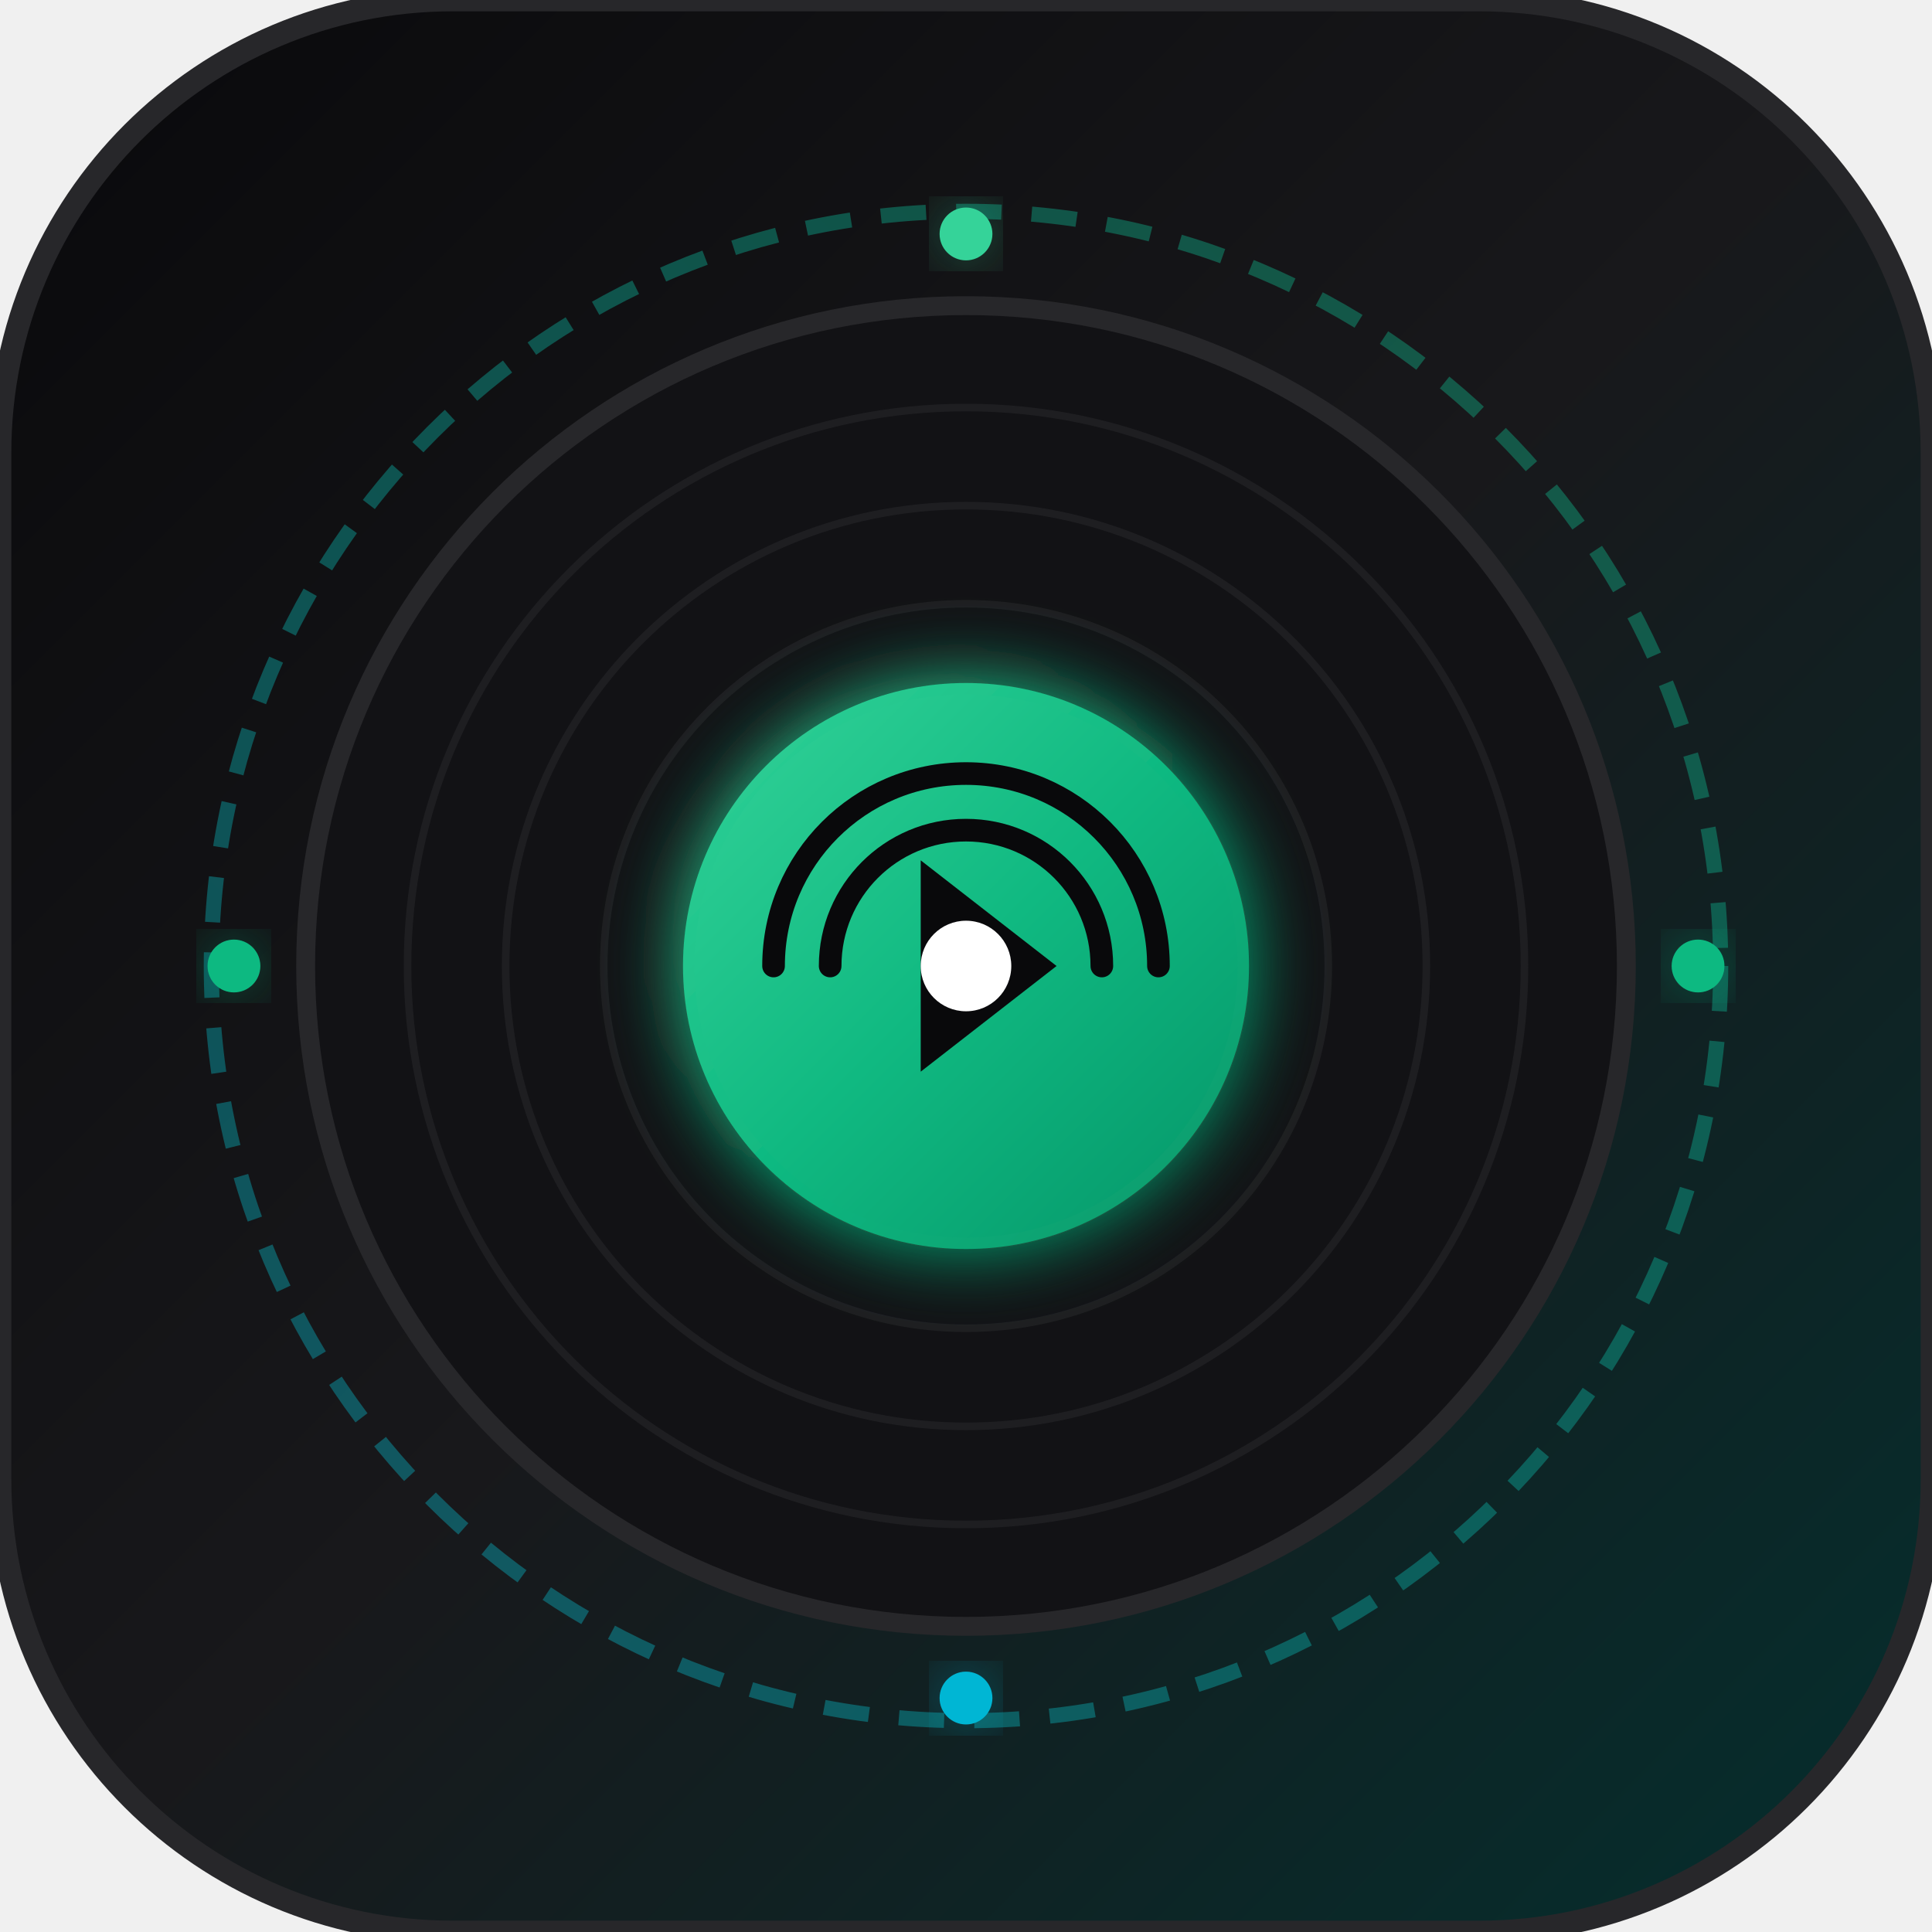
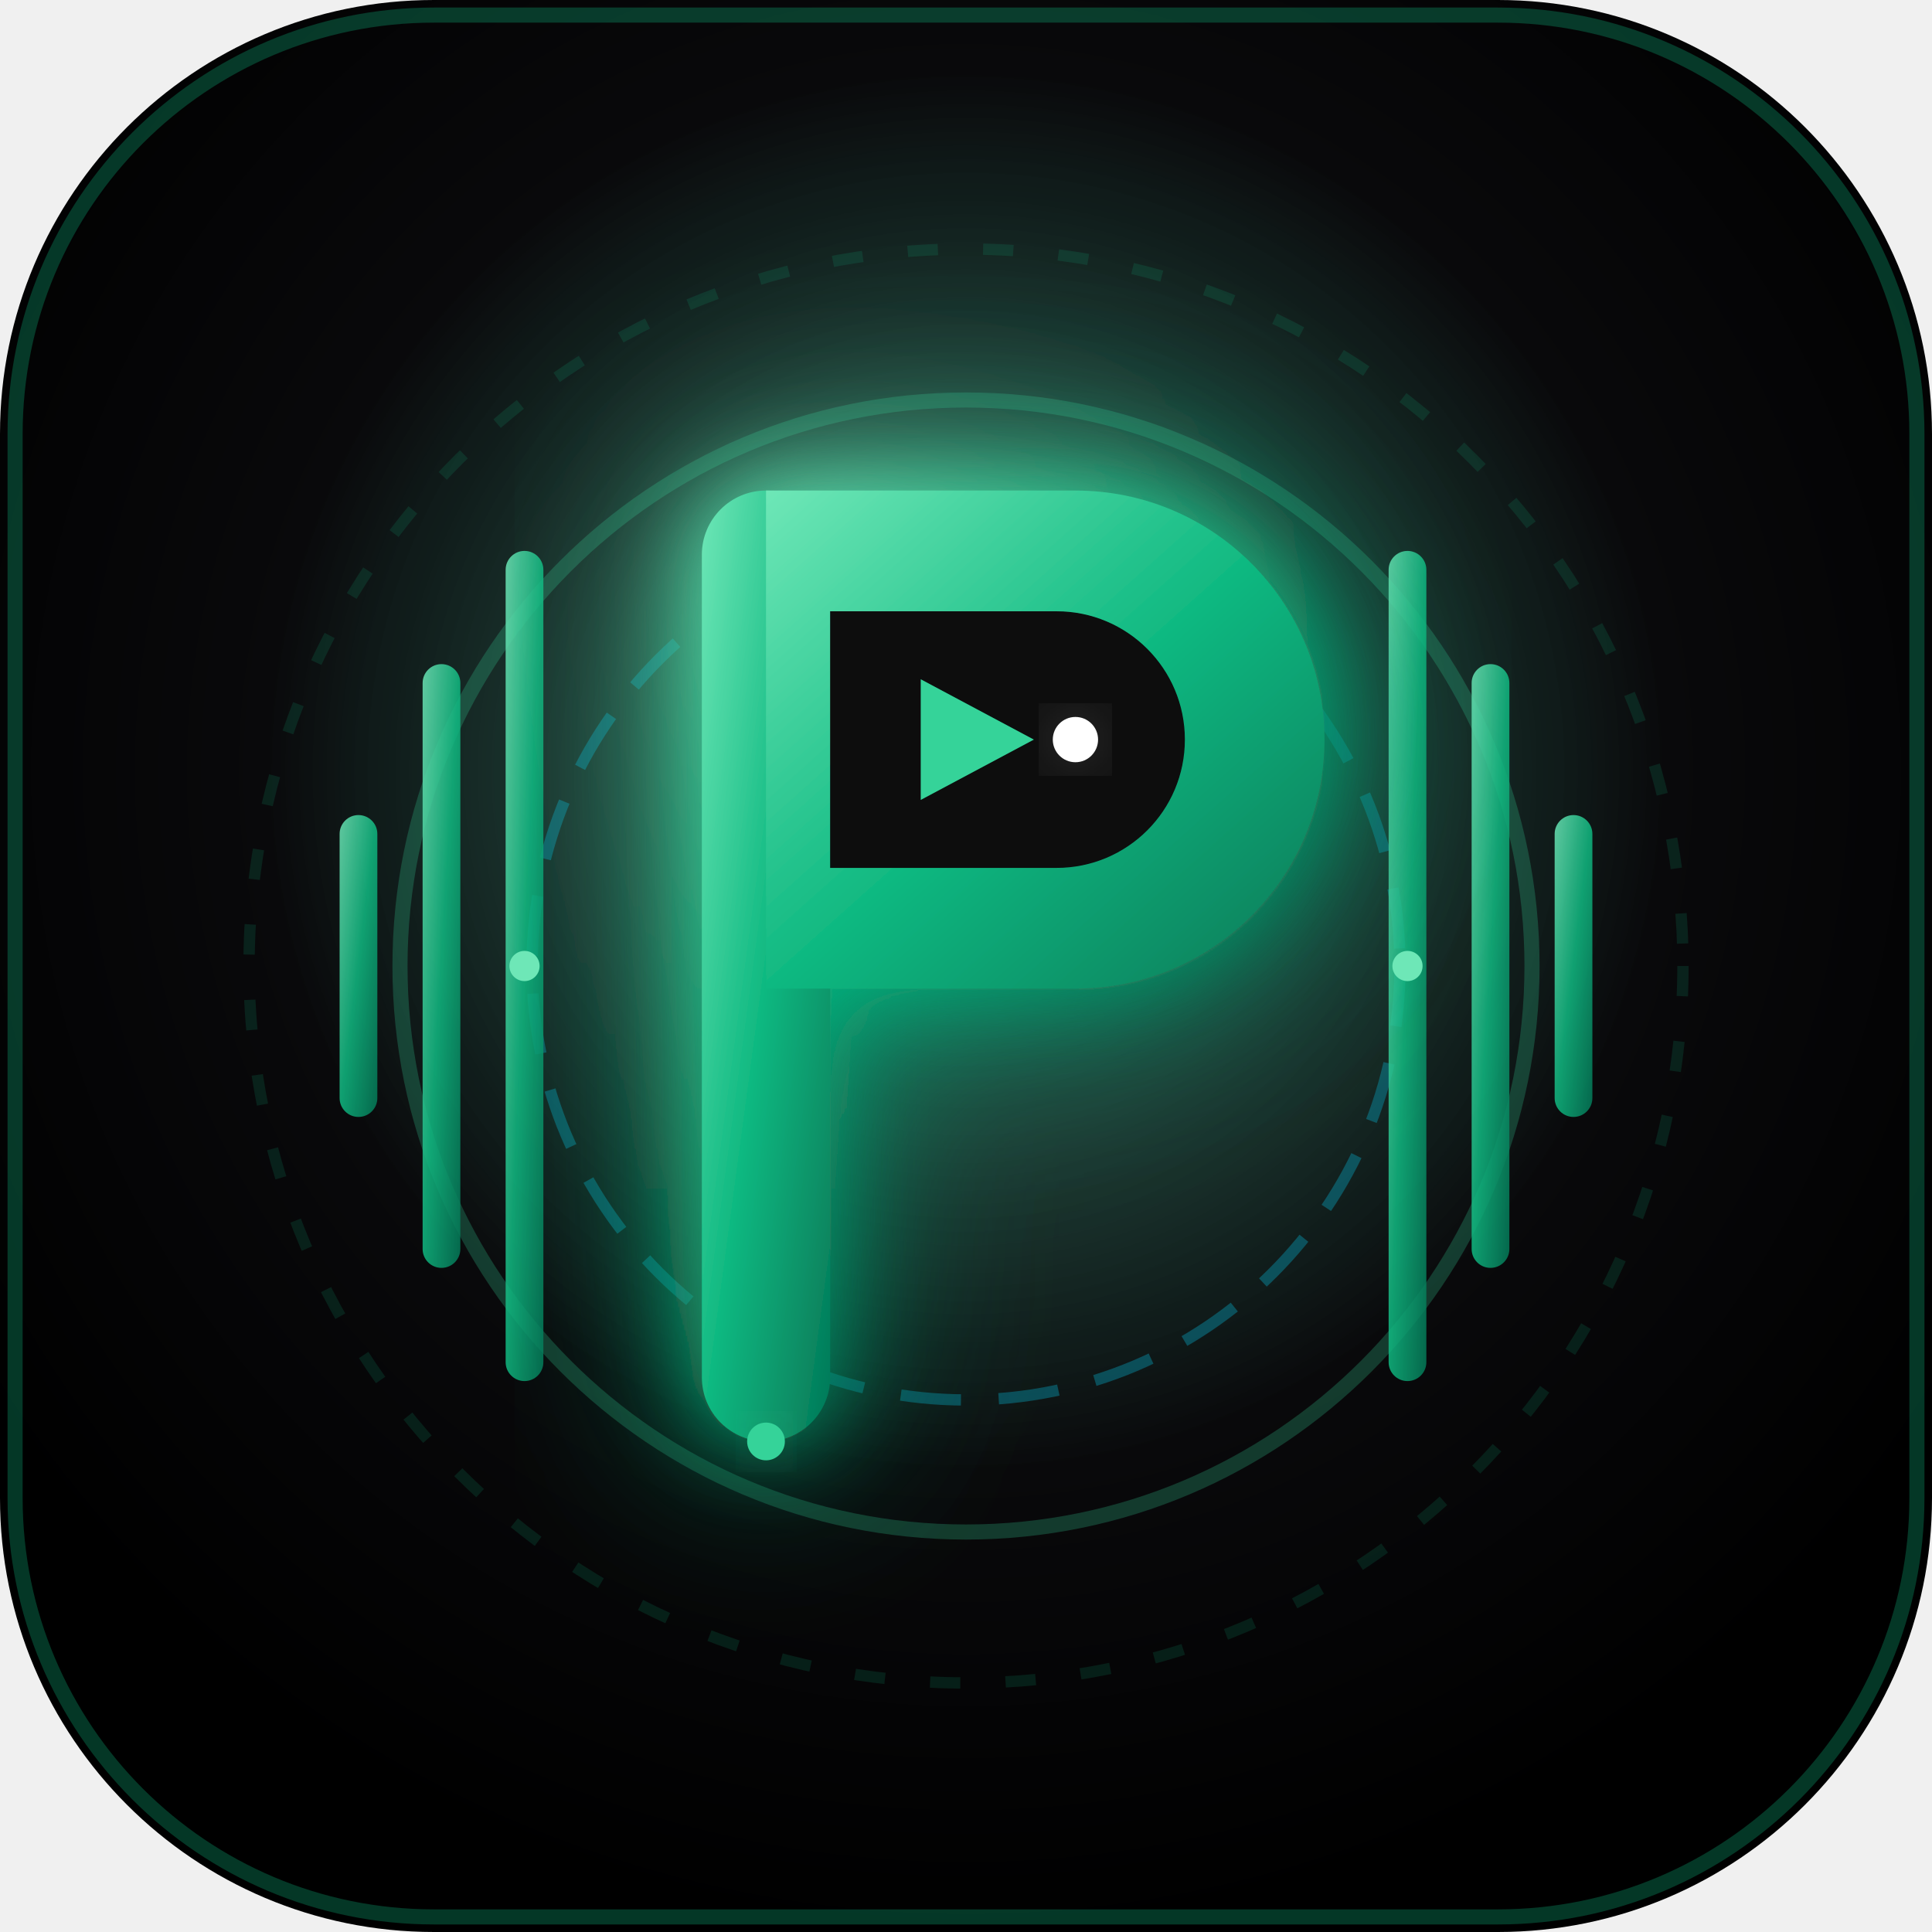
<svg xmlns="http://www.w3.org/2000/svg" viewBox="0 0 512 512" width="512" height="512">
  <defs>
-     <linearGradient id="bgGrad" x1="0%" y1="0%" x2="100%" y2="100%">
-       <stop offset="0%" stop-color="#09090b" />
-       <stop offset="50%" stop-color="#18181b" />
-       <stop offset="100%" stop-color="#042f2e" />
+     <radialGradient id="bgGlow" cx="50%" cy="40%" r="60%">
+       <stop offset="0%" stop-color="#064e3b" stop-opacity="0.8" />
+       <stop offset="60%" stop-color="#09090b" stop-opacity="1" />
+       <stop offset="100%" stop-color="#000000" stop-opacity="1" />
+     </radialGradient>
+     <linearGradient id="emeraldGrad" x1="0%" y1="0%" x2="100%" y2="100%">
+       <stop offset="0%" stop-color="#6ee7b7" />
+       <stop offset="50%" stop-color="#10b981" />
+       <stop offset="100%" stop-color="#047857" />
    </linearGradient>
-     <linearGradient id="emeraldNeon" x1="0%" y1="0%" x2="100%" y2="100%">
-       <stop offset="0%" stop-color="#34d399" />
+     <filter id="neonGlow" x="-30%" y="-30%" width="160%" height="160%">
+       <feGaussianBlur stdDeviation="12" result="blur1" />
+       <feGaussianBlur stdDeviation="24" result="blur2" />
+       <feMerge>
+         <feMergeNode in="blur2" />
+         <feMergeNode in="blur1" />
+         <feMergeNode in="SourceGraphic" />
+       </feMerge>
+     </filter>
+     <linearGradient id="cyanAccent" x1="0%" y1="100%" x2="100%" y2="0%">
+       <stop offset="0%" stop-color="#06b6d4" />
      <stop offset="50%" stop-color="#10b981" />
-       <stop offset="100%" stop-color="#059669" />
+       <stop offset="100%" stop-color="#34d399" />
    </linearGradient>
-     <linearGradient id="cyanGlow" x1="0%" y1="100%" x2="100%" y2="0%">
-       <stop offset="0%" stop-color="#06b6d4" />
-       <stop offset="100%" stop-color="#10b981" />
-     </linearGradient>
-     <filter id="glow" x="-20%" y="-20%" width="140%" height="140%">
-       <feGaussianBlur stdDeviation="10" result="blur" />
-       <feComposite in="SourceGraphic" in2="blur" operator="over" />
-     </filter>
  </defs>
-   <rect width="512" height="512" rx="120" fill="url(#bgGrad)" stroke="#27272a" stroke-width="6" />
-   <circle cx="256" cy="256" r="200" fill="none" stroke="url(#cyanGlow)" stroke-width="4" stroke-opacity="0.4" stroke-dasharray="12 8" />
-   <circle cx="256" cy="256" r="175" fill="#121215" stroke="#27272a" stroke-width="5" />
-   <circle cx="256" cy="256" r="148" fill="none" stroke="#27272a" stroke-width="2" stroke-opacity="0.6" />
-   <circle cx="256" cy="256" r="122" fill="none" stroke="#27272a" stroke-width="2" stroke-opacity="0.6" />
-   <circle cx="256" cy="256" r="96" fill="none" stroke="#27272a" stroke-width="2" stroke-opacity="0.6" />
-   <circle cx="256" cy="256" r="75" fill="url(#emeraldNeon)" filter="url(#glow)" />
-   <circle cx="256" cy="256" r="72" fill="url(#emeraldNeon)" />
-   <path d="M220 256 c0-19.9 16.1-36 36-36 s36 16.1 36 36" fill="none" stroke="#09090b" stroke-width="6" stroke-linecap="round" />
-   <path d="M205 256 c0-28.2 22.8-51 51-51 s51 22.8 51 51" fill="none" stroke="#09090b" stroke-width="6" stroke-linecap="round" />
-   <polygon points="244,228 280,256 244,284" fill="#09090b" />
-   <circle cx="256" cy="256" r="12" fill="#ffffff" />
-   <circle cx="256" cy="62" r="7" fill="#34d399" filter="url(#glow)" />
-   <circle cx="450" cy="256" r="7" fill="#10b981" filter="url(#glow)" />
-   <circle cx="256" cy="450" r="7" fill="#06b6d4" filter="url(#glow)" />
-   <circle cx="62" cy="256" r="7" fill="#10b981" filter="url(#glow)" />
+   <rect width="512" height="512" rx="115" fill="url(#bgGlow)" />
+   <rect width="504" height="504" x="4" y="4" rx="111" fill="none" stroke="#10b981" stroke-width="4" stroke-opacity="0.3" />
+   <circle cx="256" cy="256" r="190" fill="none" stroke="#10b981" stroke-width="3" stroke-opacity="0.15" stroke-dasharray="8 12" />
+   <circle cx="256" cy="256" r="150" fill="none" stroke="#34d399" stroke-width="4" stroke-opacity="0.25" />
+   <circle cx="256" cy="256" r="115" fill="none" stroke="#06b6d4" stroke-width="3" stroke-opacity="0.35" stroke-dasharray="16 10" />
+   <g fill="url(#emeraldGrad)" opacity="0.85">
+     <rect x="90" y="216" width="10" height="80" rx="5" />
+     <rect x="112" y="176" width="10" height="160" rx="5" />
+     <rect x="134" y="146" width="10" height="220" rx="5" />
+     <rect x="368" y="146" width="10" height="220" rx="5" />
+     <rect x="390" y="176" width="10" height="160" rx="5" />
+     <rect x="412" y="216" width="10" height="80" rx="5" />
+   </g>
+   <g filter="url(#neonGlow)">
+     <rect x="186" y="130" width="34" height="252" rx="17" fill="url(#emeraldGrad)" />
+     <path d="M 203 130               L 285 130               A 66 66 0 0 1 285 262               L 203 262               Z" fill="url(#emeraldGrad)" />
+     <path d="M 220 162               L 280 162               A 34 34 0 0 1 280 230               L 220 230               Z" fill="#09090b" />
+     <polygon points="244,180 274,196 244,212" fill="#34d399" />
+   </g>
+   <circle cx="285" cy="196" r="6" fill="#ffffff" filter="url(#neonGlow)" />
+   <circle cx="203" cy="382" r="5" fill="#34d399" filter="url(#neonGlow)" />
+   <circle cx="139" cy="256" r="4" fill="#6ee7b7" />
+   <circle cx="373" cy="256" r="4" fill="#6ee7b7" />
</svg>
